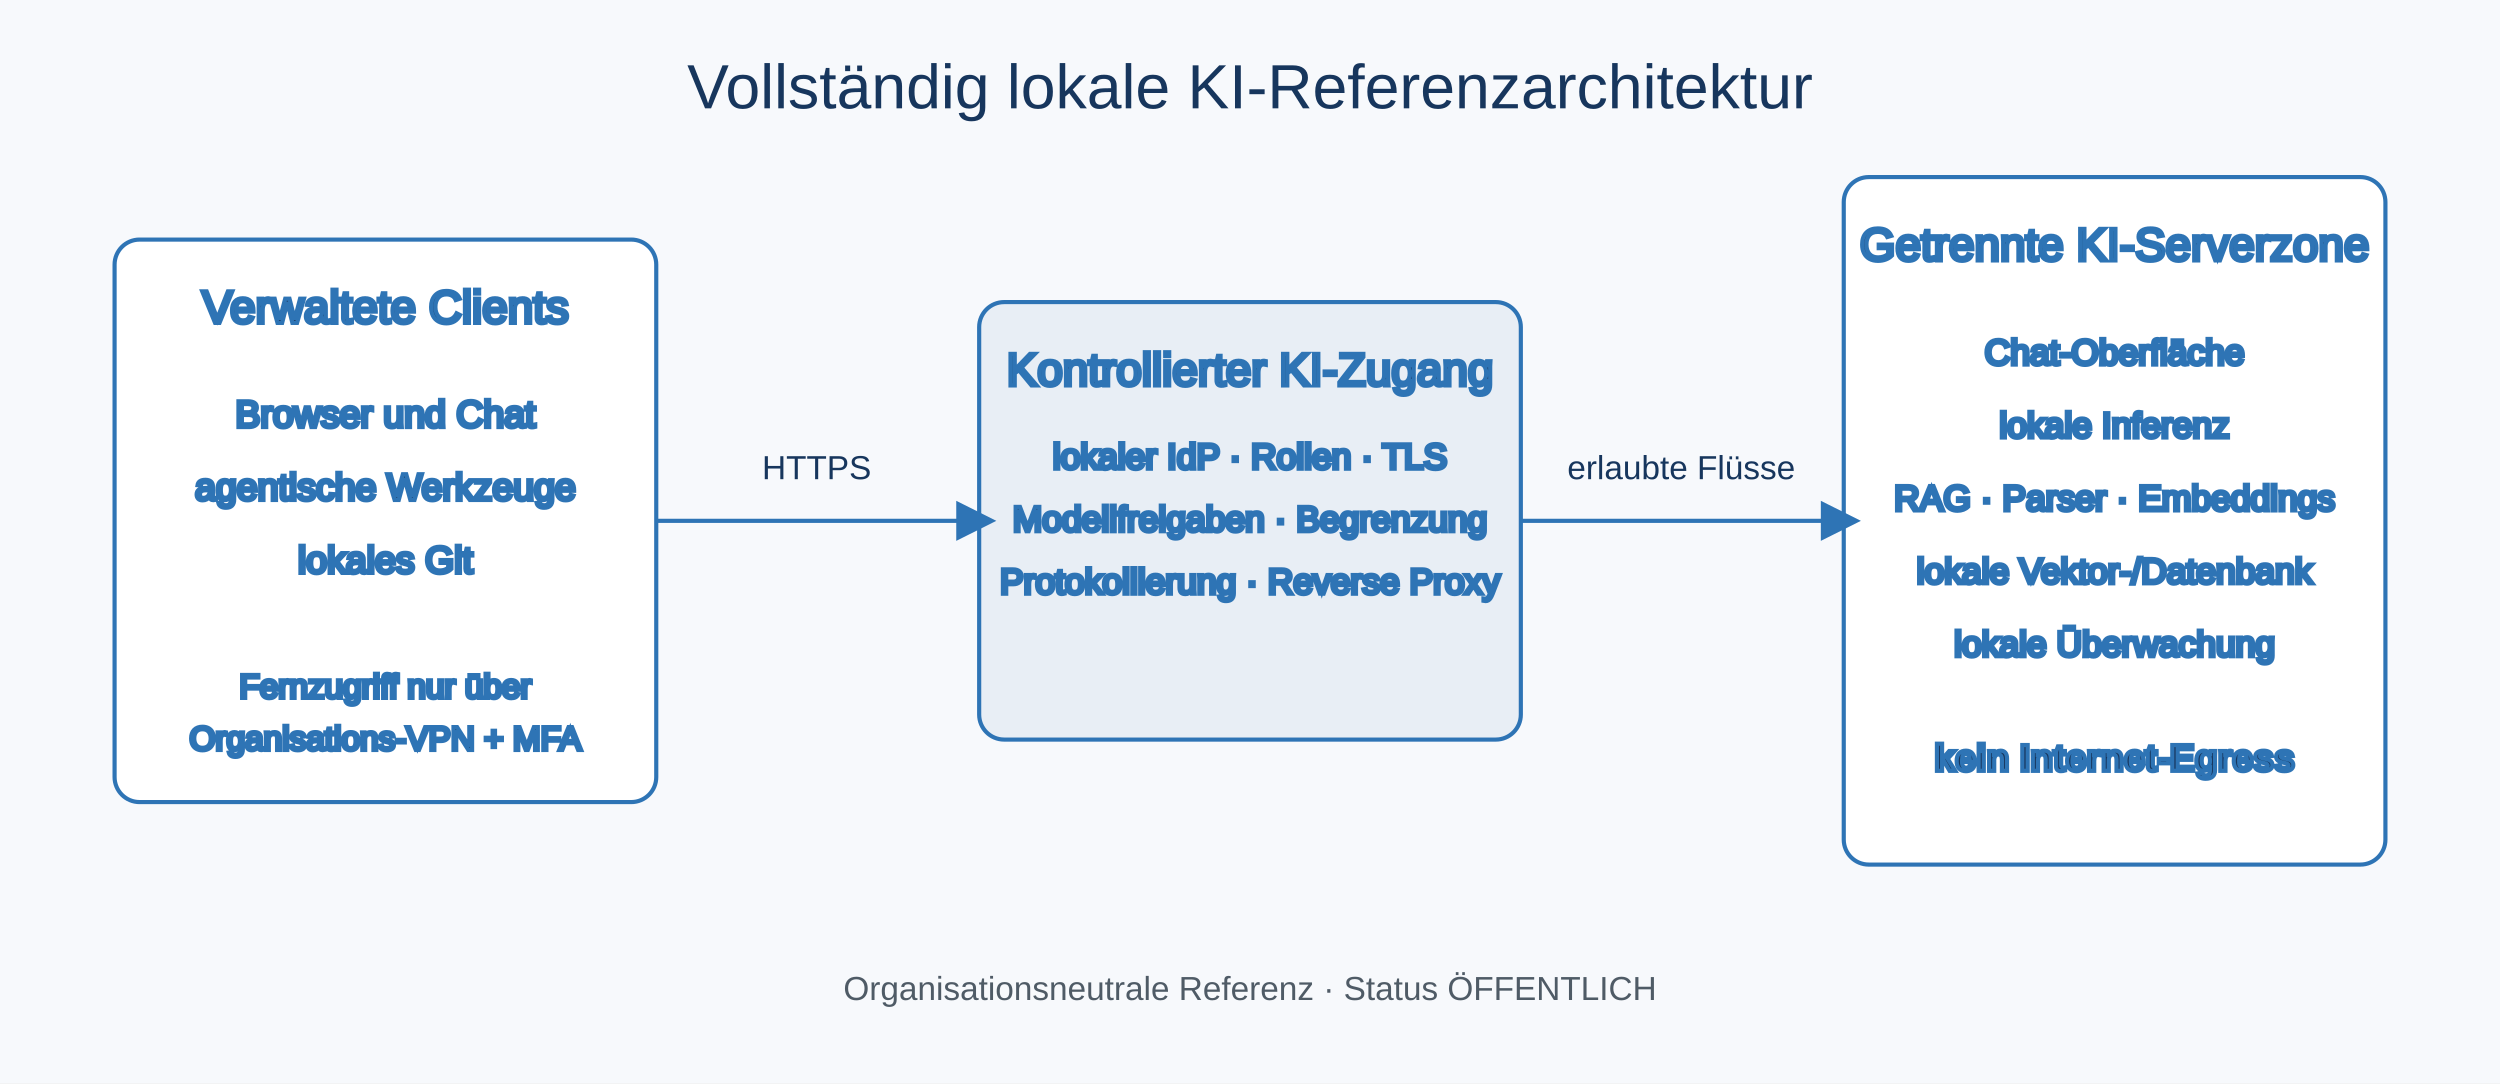
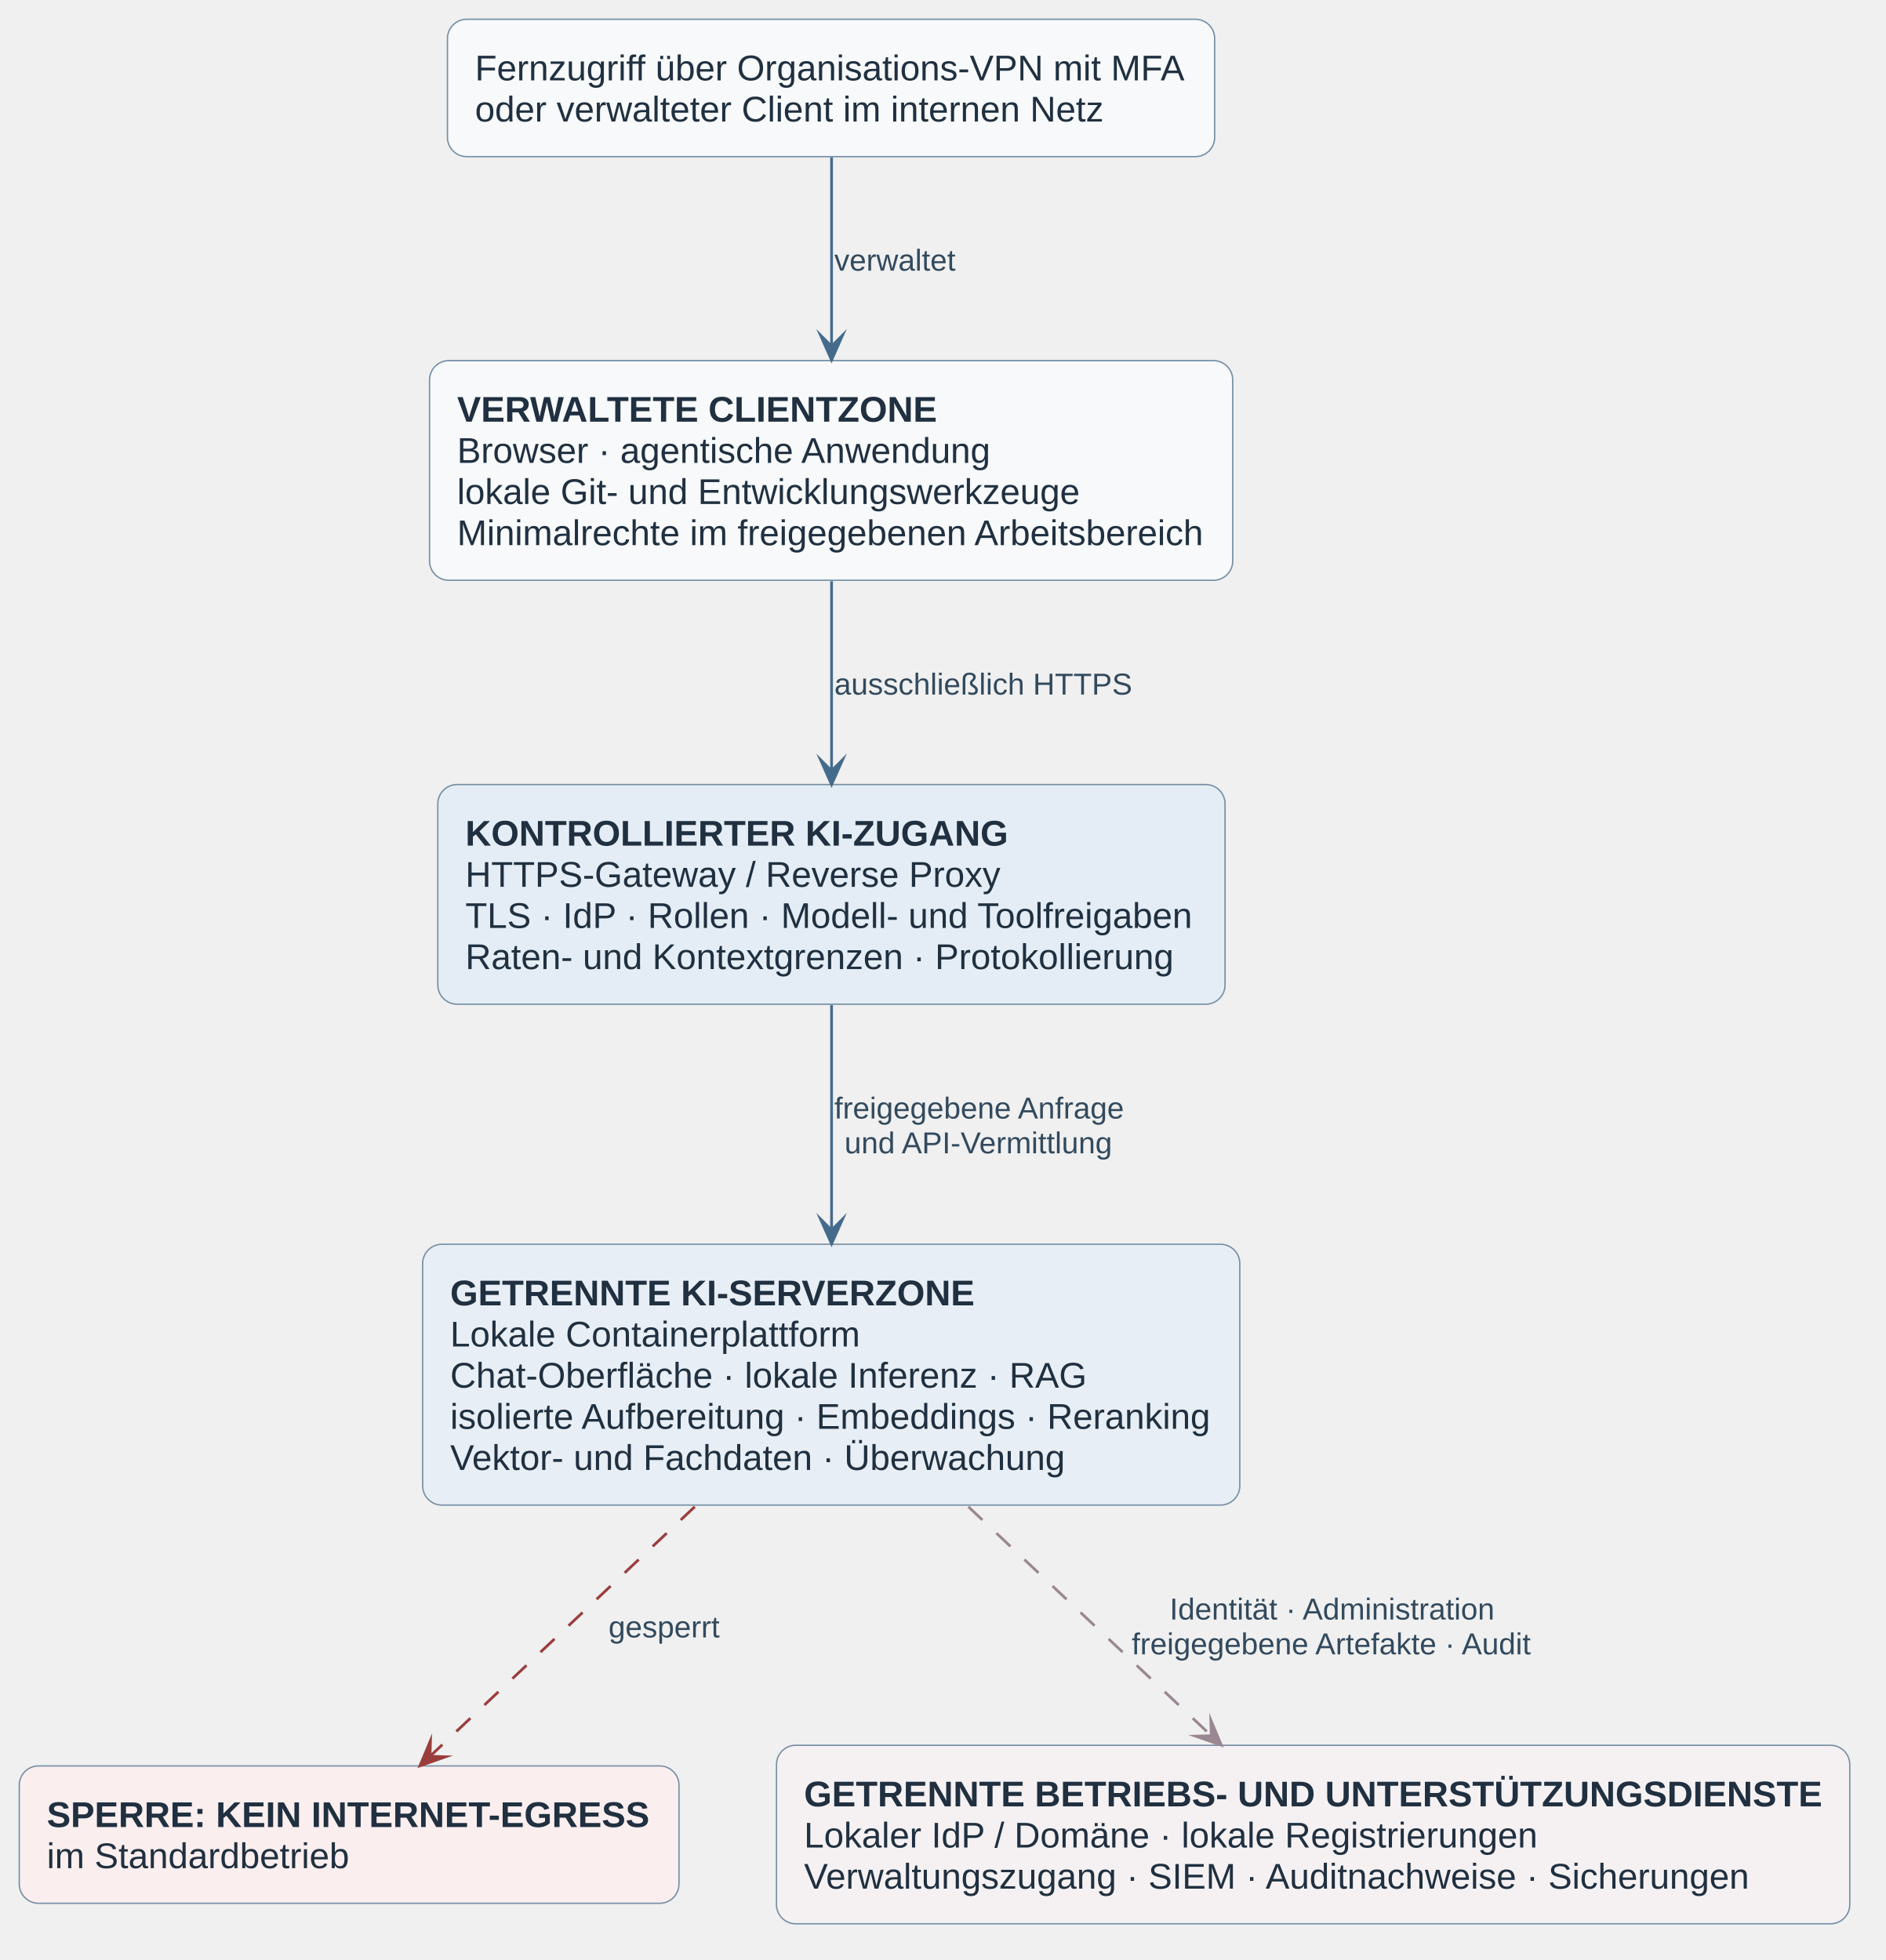
- <svg xmlns="http://www.w3.org/2000/svg" width="1200" height="520" viewBox="0 0 1200 520" role="img" aria-labelledby="titel beschreibung">
-   <rect width="1200" height="520" fill="#f7f9fc" />
-   <text x="600" y="52" text-anchor="middle" font-family="Calibri,Arial,sans-serif" font-size="30" fill="#17365d">Vollständig lokale KI-Referenzarchitektur</text>
-   <g font-family="Calibri,Arial,sans-serif" fill="#17365d" stroke="#2e74b5" stroke-width="2">
-     <rect x="55" y="115" width="260" height="270" rx="12" fill="#ffffff" />
-     <rect x="470" y="145" width="260" height="210" rx="12" fill="#e8eef5" />
-     <rect x="885" y="85" width="260" height="330" rx="12" fill="#ffffff" />
-     <text x="185" y="155" text-anchor="middle" font-size="22">Verwaltete Clients</text>
-     <text x="185" y="205" text-anchor="middle" font-size="18">Browser und Chat</text>
-     <text x="185" y="240" text-anchor="middle" font-size="18">agentische Werkzeuge</text>
-     <text x="185" y="275" text-anchor="middle" font-size="18">lokales Git</text>
-     <text x="185" y="335" text-anchor="middle" font-size="16">Fernzugriff nur über</text>
-     <text x="185" y="360" text-anchor="middle" font-size="16">Organisations-VPN + MFA</text>
-     <text x="600" y="185" text-anchor="middle" font-size="22">Kontrollierter KI-Zugang</text>
-     <text x="600" y="225" text-anchor="middle" font-size="17">lokaler IdP · Rollen · TLS</text>
-     <text x="600" y="255" text-anchor="middle" font-size="17">Modellfreigaben · Begrenzung</text>
-     <text x="600" y="285" text-anchor="middle" font-size="17">Protokollierung · Reverse Proxy</text>
-     <text x="1015" y="125" text-anchor="middle" font-size="22">Getrennte KI-Serverzone</text>
-     <text x="1015" y="175" text-anchor="middle" font-size="17">Chat-Oberfläche</text>
-     <text x="1015" y="210" text-anchor="middle" font-size="17">lokale Inferenz</text>
-     <text x="1015" y="245" text-anchor="middle" font-size="17">RAG · Parser · Embeddings</text>
-     <text x="1015" y="280" text-anchor="middle" font-size="17">lokale Vektor-/Datenbank</text>
-     <text x="1015" y="315" text-anchor="middle" font-size="17">lokale Überwachung</text>
-     <text x="1015" y="370" text-anchor="middle" font-size="18" font-weight="bold">kein Internet-Egress</text>
-     <line x1="315" y1="250" x2="470" y2="250" />
-     <polygon points="460,242 476,250 460,258" fill="#2e74b5" />
-     <line x1="730" y1="250" x2="885" y2="250" />
-     <polygon points="875,242 891,250 875,258" fill="#2e74b5" />
-     <text x="392" y="230" text-anchor="middle" font-size="16" stroke="none">HTTPS</text>
-     <text x="807" y="230" text-anchor="middle" font-size="16" stroke="none">erlaubte Flüsse</text>
+ <svg xmlns="http://www.w3.org/2000/svg" contentStyleType="text/css" data-diagram-type="DESCRIPTION" height="1335px" preserveAspectRatio="none" style="width:1284px;height:1335px;background:#FFFFFF;" version="1.1" viewBox="0 0 1284 1335" width="1284.375px" zoomAndPan="magnify">
+   <defs />
+   <g>
+     <g class="entity" data-qualified-name="zugang" data-source-line="18" id="ent0001">
+       <rect fill="#F7F9FB" height="93.558" rx="13.125" ry="13.125" style="stroke:#7890A5;stroke-width:0.938;" width="522.441" x="304.688" y="13.125" />
+       <text fill="#203040" font-family="Arial" font-size="24.375" lengthAdjust="spacing" textLength="484.941" x="323.438" y="54.739">Fernzugriff über Organisations-VPN mit MFA</text>
+       <text fill="#203040" font-family="Arial" font-size="24.375" lengthAdjust="spacing" textLength="428.098" x="323.438" y="82.767">oder verwalteter Client im internen Netz</text>
+     </g>
+     <g class="entity" data-qualified-name="client" data-source-line="19" id="ent0002">
+       <rect fill="#F7F9FB" height="149.615" rx="13.125" ry="13.125" style="stroke:#7890A5;stroke-width:0.938;" width="546.923" x="292.5" y="245.625" />
+       <text fill="#203040" font-family="Arial" font-size="24.375" font-weight="700" lengthAdjust="spacing" textLength="330.407" x="311.25" y="287.238">VERWALTETE CLIENTZONE</text>
+       <text fill="#203040" font-family="Arial" font-size="24.375" lengthAdjust="spacing" textLength="364.482" x="311.25" y="315.267">Browser · agentische Anwendung</text>
+       <text fill="#203040" font-family="Arial" font-size="24.375" lengthAdjust="spacing" textLength="424.063" x="311.25" y="343.296">lokale Git- und Entwicklungswerkzeuge</text>
+       <text fill="#203040" font-family="Arial" font-size="24.375" lengthAdjust="spacing" textLength="509.423" x="311.25" y="371.325">Minimalrechte im freigegebenen Arbeitsbereich</text>
+     </g>
+     <g class="entity" data-qualified-name="gateway" data-source-line="20" id="ent0003">
+       <rect fill="#E4EDF5" height="149.615" rx="13.125" ry="13.125" style="stroke:#7890A5;stroke-width:0.938;" width="536.069" x="298.125" y="534.375" />
+       <text fill="#203040" font-family="Arial" font-size="24.375" font-weight="700" lengthAdjust="spacing" textLength="369.66" x="316.875" y="575.989">KONTROLLIERTER KI-ZUGANG</text>
+       <text fill="#203040" font-family="Arial" font-size="24.375" lengthAdjust="spacing" textLength="364.363" x="316.875" y="604.017">HTTPS-Gateway / Reverse Proxy</text>
+       <text fill="#203040" font-family="Arial" font-size="24.375" lengthAdjust="spacing" textLength="498.569" x="316.875" y="632.046">TLS · IdP · Rollen · Modell- und Toolfreigaben</text>
+       <text fill="#203040" font-family="Arial" font-size="24.375" lengthAdjust="spacing" textLength="482.37" x="316.875" y="660.075">Raten- und Kontextgrenzen · Protokollierung</text>
+     </g>
+     <g class="entity" data-qualified-name="server" data-source-line="21" id="ent0004">
+       <rect fill="#E8EEF5" height="177.644" rx="13.125" ry="13.125" style="stroke:#7890A5;stroke-width:0.938;" width="556.421" x="287.812" y="847.5" />
+       <text fill="#203040" font-family="Arial" font-size="24.375" font-weight="700" lengthAdjust="spacing" textLength="357.532" x="306.562" y="889.114">GETRENNTE KI-SERVERZONE</text>
+       <text fill="#203040" font-family="Arial" font-size="24.375" lengthAdjust="spacing" textLength="279.11" x="306.562" y="917.142">Lokale Containerplattform</text>
+       <text fill="#203040" font-family="Arial" font-size="24.375" lengthAdjust="spacing" textLength="433.513" x="306.562" y="945.171">Chat-Oberfläche · lokale Inferenz · RAG</text>
+       <text fill="#203040" font-family="Arial" font-size="24.375" lengthAdjust="spacing" textLength="518.921" x="306.562" y="973.2">isolierte Aufbereitung · Embeddings · Reranking</text>
+       <text fill="#203040" font-family="Arial" font-size="24.375" lengthAdjust="spacing" textLength="420.028" x="306.562" y="1001.229">Vektor- und Fachdaten · Überwachung</text>
+     </g>
+     <g class="entity" data-qualified-name="noegress" data-source-line="22" id="ent0005">
+       <rect fill="#FBEEEE" height="93.558" rx="13.125" ry="13.125" style="stroke:#7890A5;stroke-width:0.938;" width="449.221" x="13.125" y="1202.812" />
+       <text fill="#203040" font-family="Arial" font-size="24.375" font-weight="700" lengthAdjust="spacing" textLength="411.721" x="31.875" y="1244.426">SPERRE: KEIN INTERNET-EGRESS</text>
+       <text fill="#203040" font-family="Arial" font-size="24.375" lengthAdjust="spacing" textLength="205.95" x="31.875" y="1272.455">im Standardbetrieb</text>
+     </g>
+     <g class="entity" data-qualified-name="support" data-source-line="23" id="ent0006">
+       <rect fill="#F5F1F3" height="121.587" rx="13.125" ry="13.125" style="stroke:#7890A5;stroke-width:0.938;" width="730.855" x="528.75" y="1188.75" />
+       <text fill="#203040" font-family="Arial" font-size="24.375" font-weight="700" lengthAdjust="spacing" textLength="693.355" x="547.5" y="1230.363">GETRENNTE BETRIEBS- UND UNTERSTÜTZUNGSDIENSTE</text>
+       <text fill="#203040" font-family="Arial" font-size="24.375" lengthAdjust="spacing" textLength="499.949" x="547.5" y="1258.392">Lokaler IdP / Domäne · lokale Registrierungen</text>
+       <text fill="#203040" font-family="Arial" font-size="24.375" lengthAdjust="spacing" textLength="646.283" x="547.5" y="1286.421">Verwaltungszugang · SIEM · Auditnachweise · Sicherungen</text>
+     </g>
+     <g class="link" data-entity-1="ent0001" data-entity-2="ent0002" data-link-type="dependency" data-source-line="25" id="lnk7">
+       <path d="M566.25,107.213 C566.25,145.369 566.25,191.325 566.25,235.819" fill="none" id="zugang-to-client" style="stroke:#446B8C;stroke-width:1.875;" />
+       <polygon fill="#446B8C" points="566.25,245.194,573.75,228.319,566.25,235.819,558.75,228.319,566.25,245.194" style="stroke:#446B8C;stroke-width:1.875;stroke-linejoin:miter;stroke-miterlimit:10;" />
+       <text fill="#334A5E" font-family="Arial" font-size="20.625" lengthAdjust="spacing" textLength="82.53" x="568.125" y="184.346">verwaltet</text>
+     </g>
+     <g class="link" data-entity-1="ent0002" data-entity-2="ent0003" data-link-type="dependency" data-source-line="26" id="lnk8">
+       <path d="M566.25,395.887 C566.25,438.45 566.25,482.475 566.25,524.981" fill="none" id="client-to-gateway" style="stroke:#446B8C;stroke-width:1.875;" />
+       <polygon fill="#446B8C" points="566.25,534.356,573.75,517.481,566.25,524.981,558.75,517.481,566.25,534.356" style="stroke:#446B8C;stroke-width:1.875;stroke-linejoin:miter;stroke-miterlimit:10;" />
+       <text fill="#334A5E" font-family="Arial" font-size="20.625" lengthAdjust="spacing" textLength="202.866" x="568.125" y="473.096">ausschließlich HTTPS</text>
+     </g>
+     <g class="link" data-entity-1="ent0003" data-entity-2="ent0004" data-link-type="dependency" data-source-line="27" id="lnk9">
+       <path d="M566.25,684.638 C566.25,732.919 566.25,786.956 566.25,837.844" fill="none" id="gateway-to-server" style="stroke:#446B8C;stroke-width:1.875;" />
+       <polygon fill="#446B8C" points="566.25,847.219,573.75,830.344,566.25,837.844,558.75,830.344,566.25,847.219" style="stroke:#446B8C;stroke-width:1.875;stroke-linejoin:miter;stroke-miterlimit:10;" />
+       <text fill="#334A5E" font-family="Arial" font-size="20.625" lengthAdjust="spacing" textLength="198.385" x="568.125" y="761.846">freigegebene Anfrage</text>
+       <text fill="#334A5E" font-family="Arial" font-size="20.625" lengthAdjust="spacing" textLength="184.568" x="575.034" y="785.563">und API-Vermittlung</text>
+     </g>
+     <g class="link" data-entity-1="ent0004" data-entity-2="ent0005" data-link-type="dependency" data-source-line="28" id="lnk10">
+       <path d="M473.1,1026.263 C412.087,1083.787 341.696,1150.162 292.796,1196.269" fill="none" id="server-to-noegress" style="stroke:#9B3D3D;stroke-width:1.875;stroke-dasharray:13.125,13.125;" />
+       <polygon fill="#9B3D3D" points="285.975,1202.7,303.398,1196.58,292.796,1196.269,293.108,1185.667,285.975,1202.7" style="stroke:#9B3D3D;stroke-width:1.875;stroke-linejoin:miter;stroke-miterlimit:10;" />
+       <text fill="#334A5E" font-family="Arial" font-size="20.625" lengthAdjust="spacing" textLength="75.662" x="414.375" y="1115.284">gesperrt</text>
+     </g>
+     <g class="link" data-entity-1="ent0004" data-entity-2="ent0006" data-link-type="dependency" data-source-line="29" id="lnk11">
+       <path d="M659.4,1026.263 C714.544,1078.256 776.086,1136.268 824.836,1182.243" fill="none" id="server-to-support" style="stroke:#9A8791;stroke-width:1.875;stroke-dasharray:13.125,13.125;" />
+       <polygon fill="#9A8791" points="831.656,1188.675,824.525,1171.641,824.836,1182.243,814.234,1182.553,831.656,1188.675" style="stroke:#9A8791;stroke-width:1.875;stroke-linejoin:miter;stroke-miterlimit:10;" />
+       <text fill="#334A5E" font-family="Arial" font-size="20.625" lengthAdjust="spacing" textLength="222.393" x="796.442" y="1103.096">Identität · Administration</text>
+       <text fill="#334A5E" font-family="Arial" font-size="20.625" lengthAdjust="spacing" textLength="274.026" x="770.625" y="1126.813">freigegebene Artefakte · Audit</text>
+     </g>
  </g>
-   <text x="600" y="480" text-anchor="middle" font-family="Calibri,Arial,sans-serif" font-size="16" fill="#4f5b66">Organisationsneutrale Referenz · Status ÖFFENTLICH</text>
</svg>
